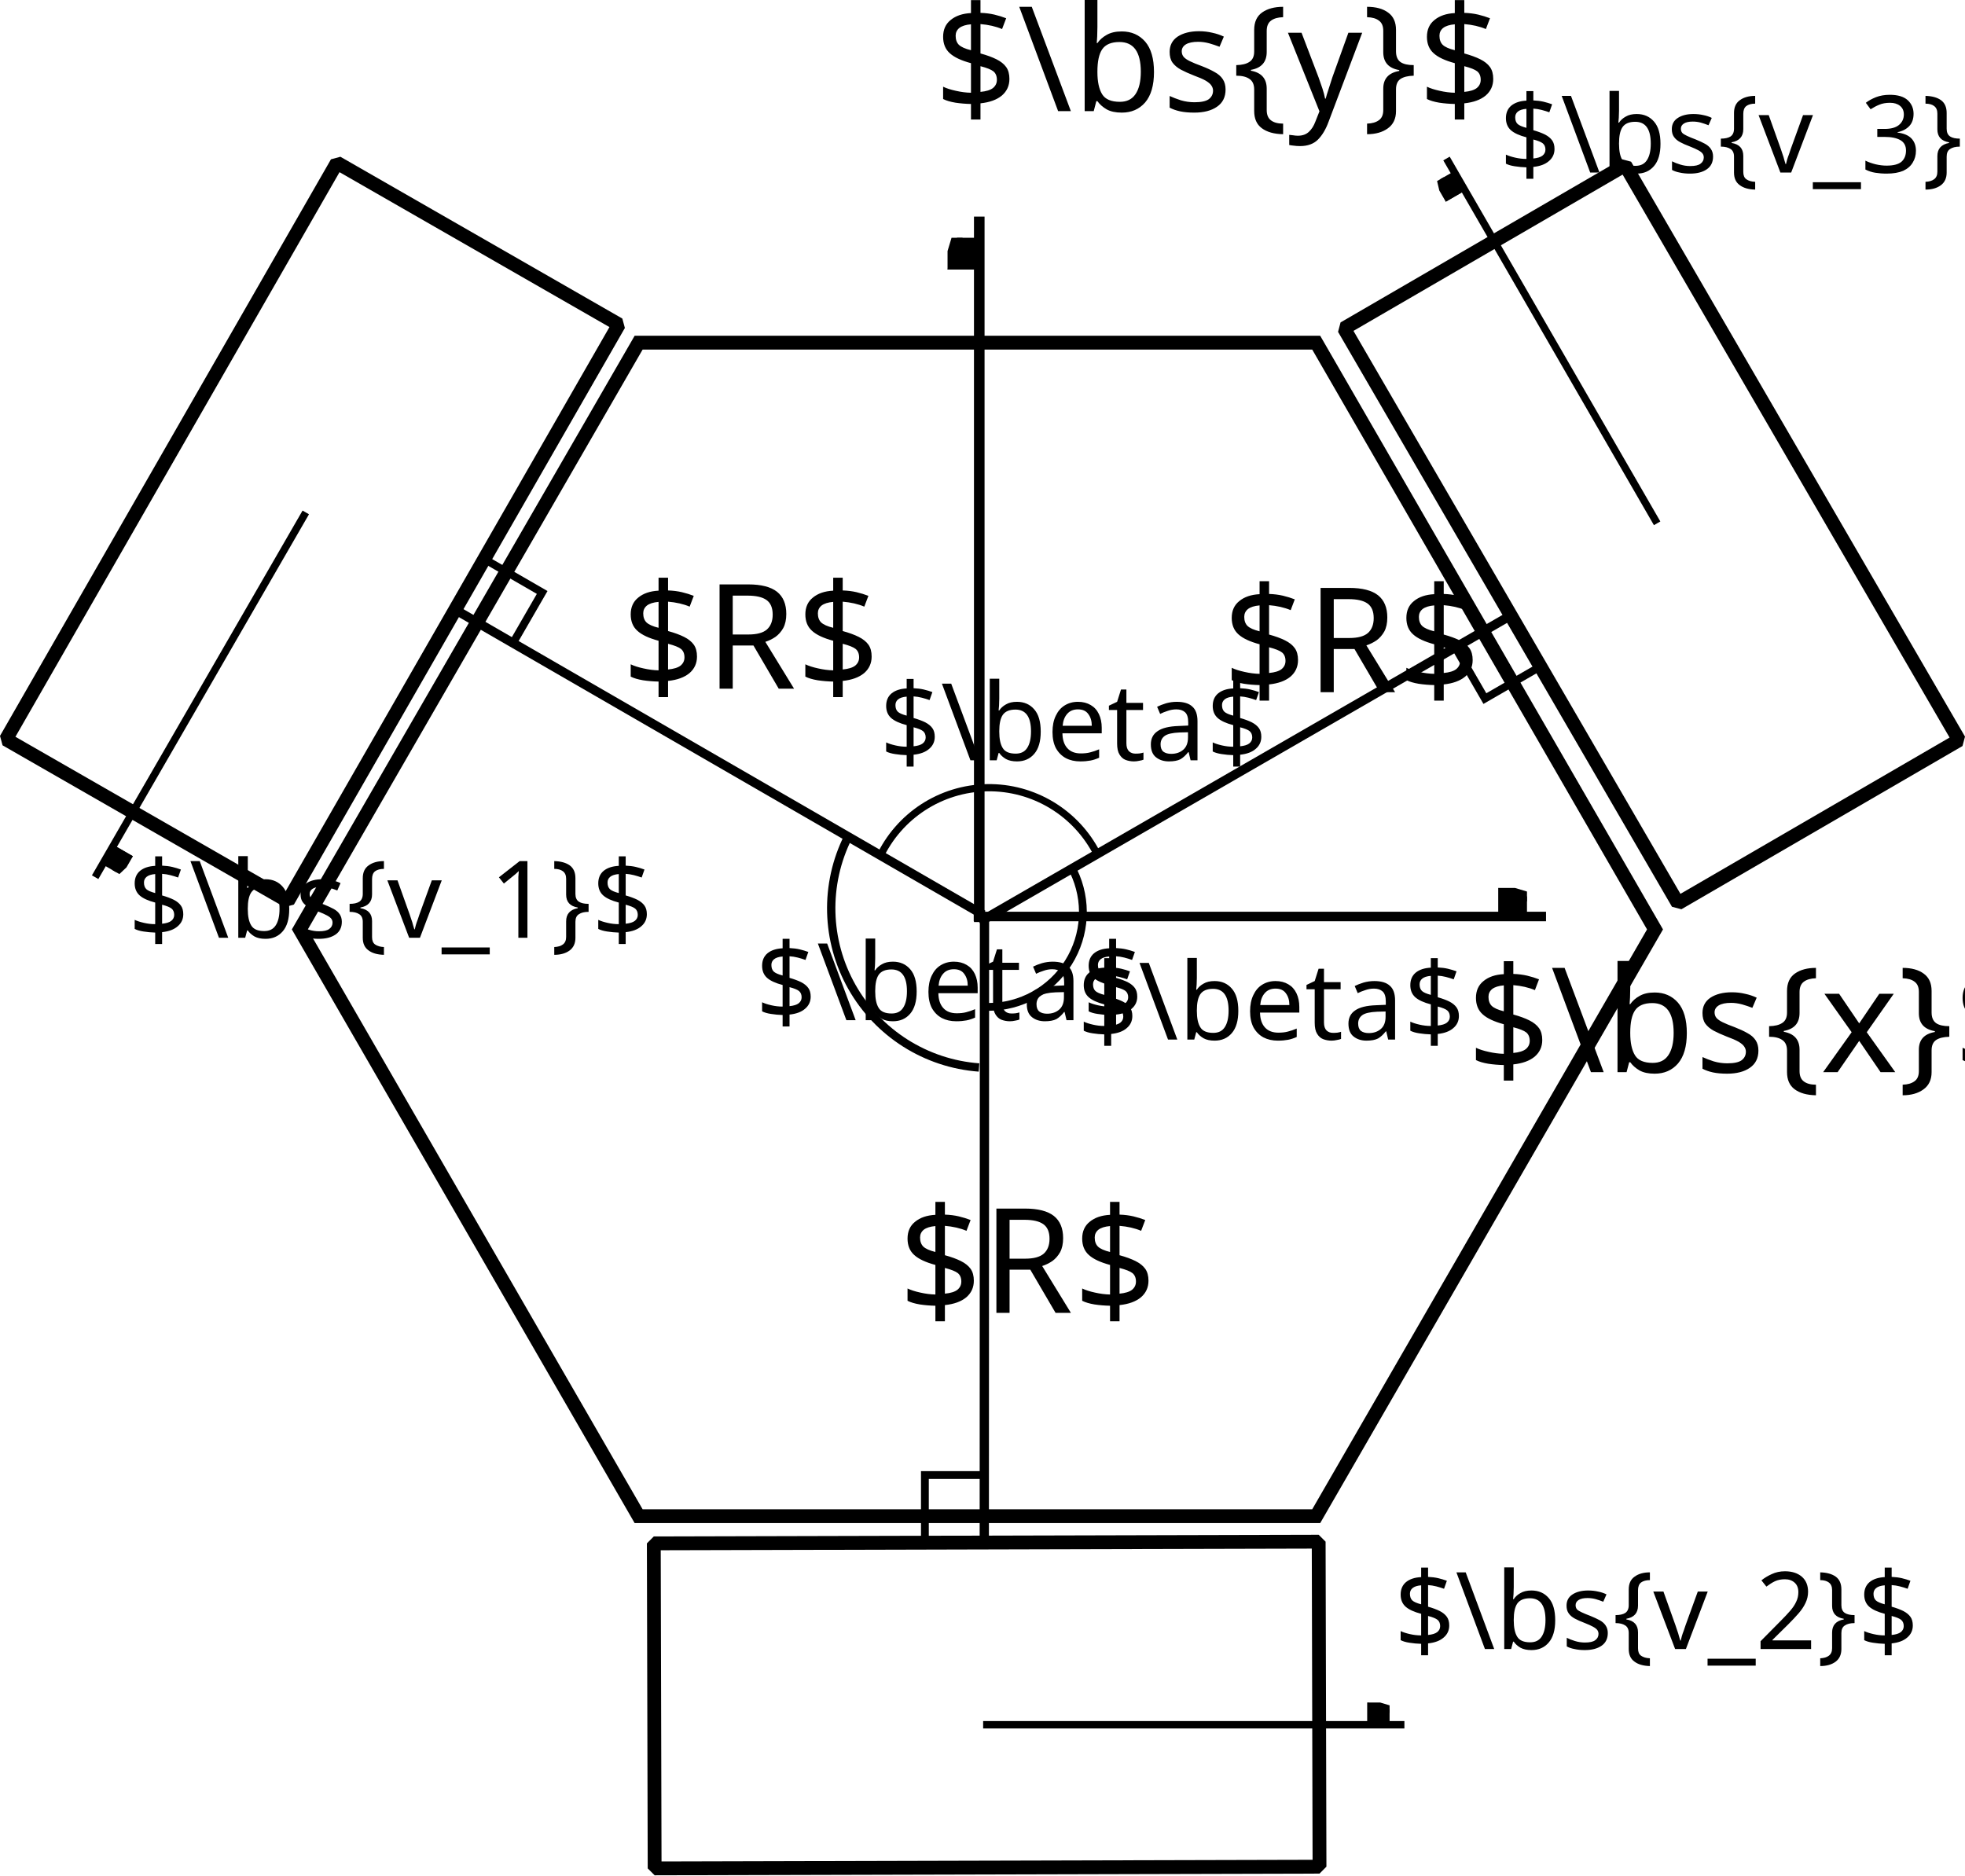
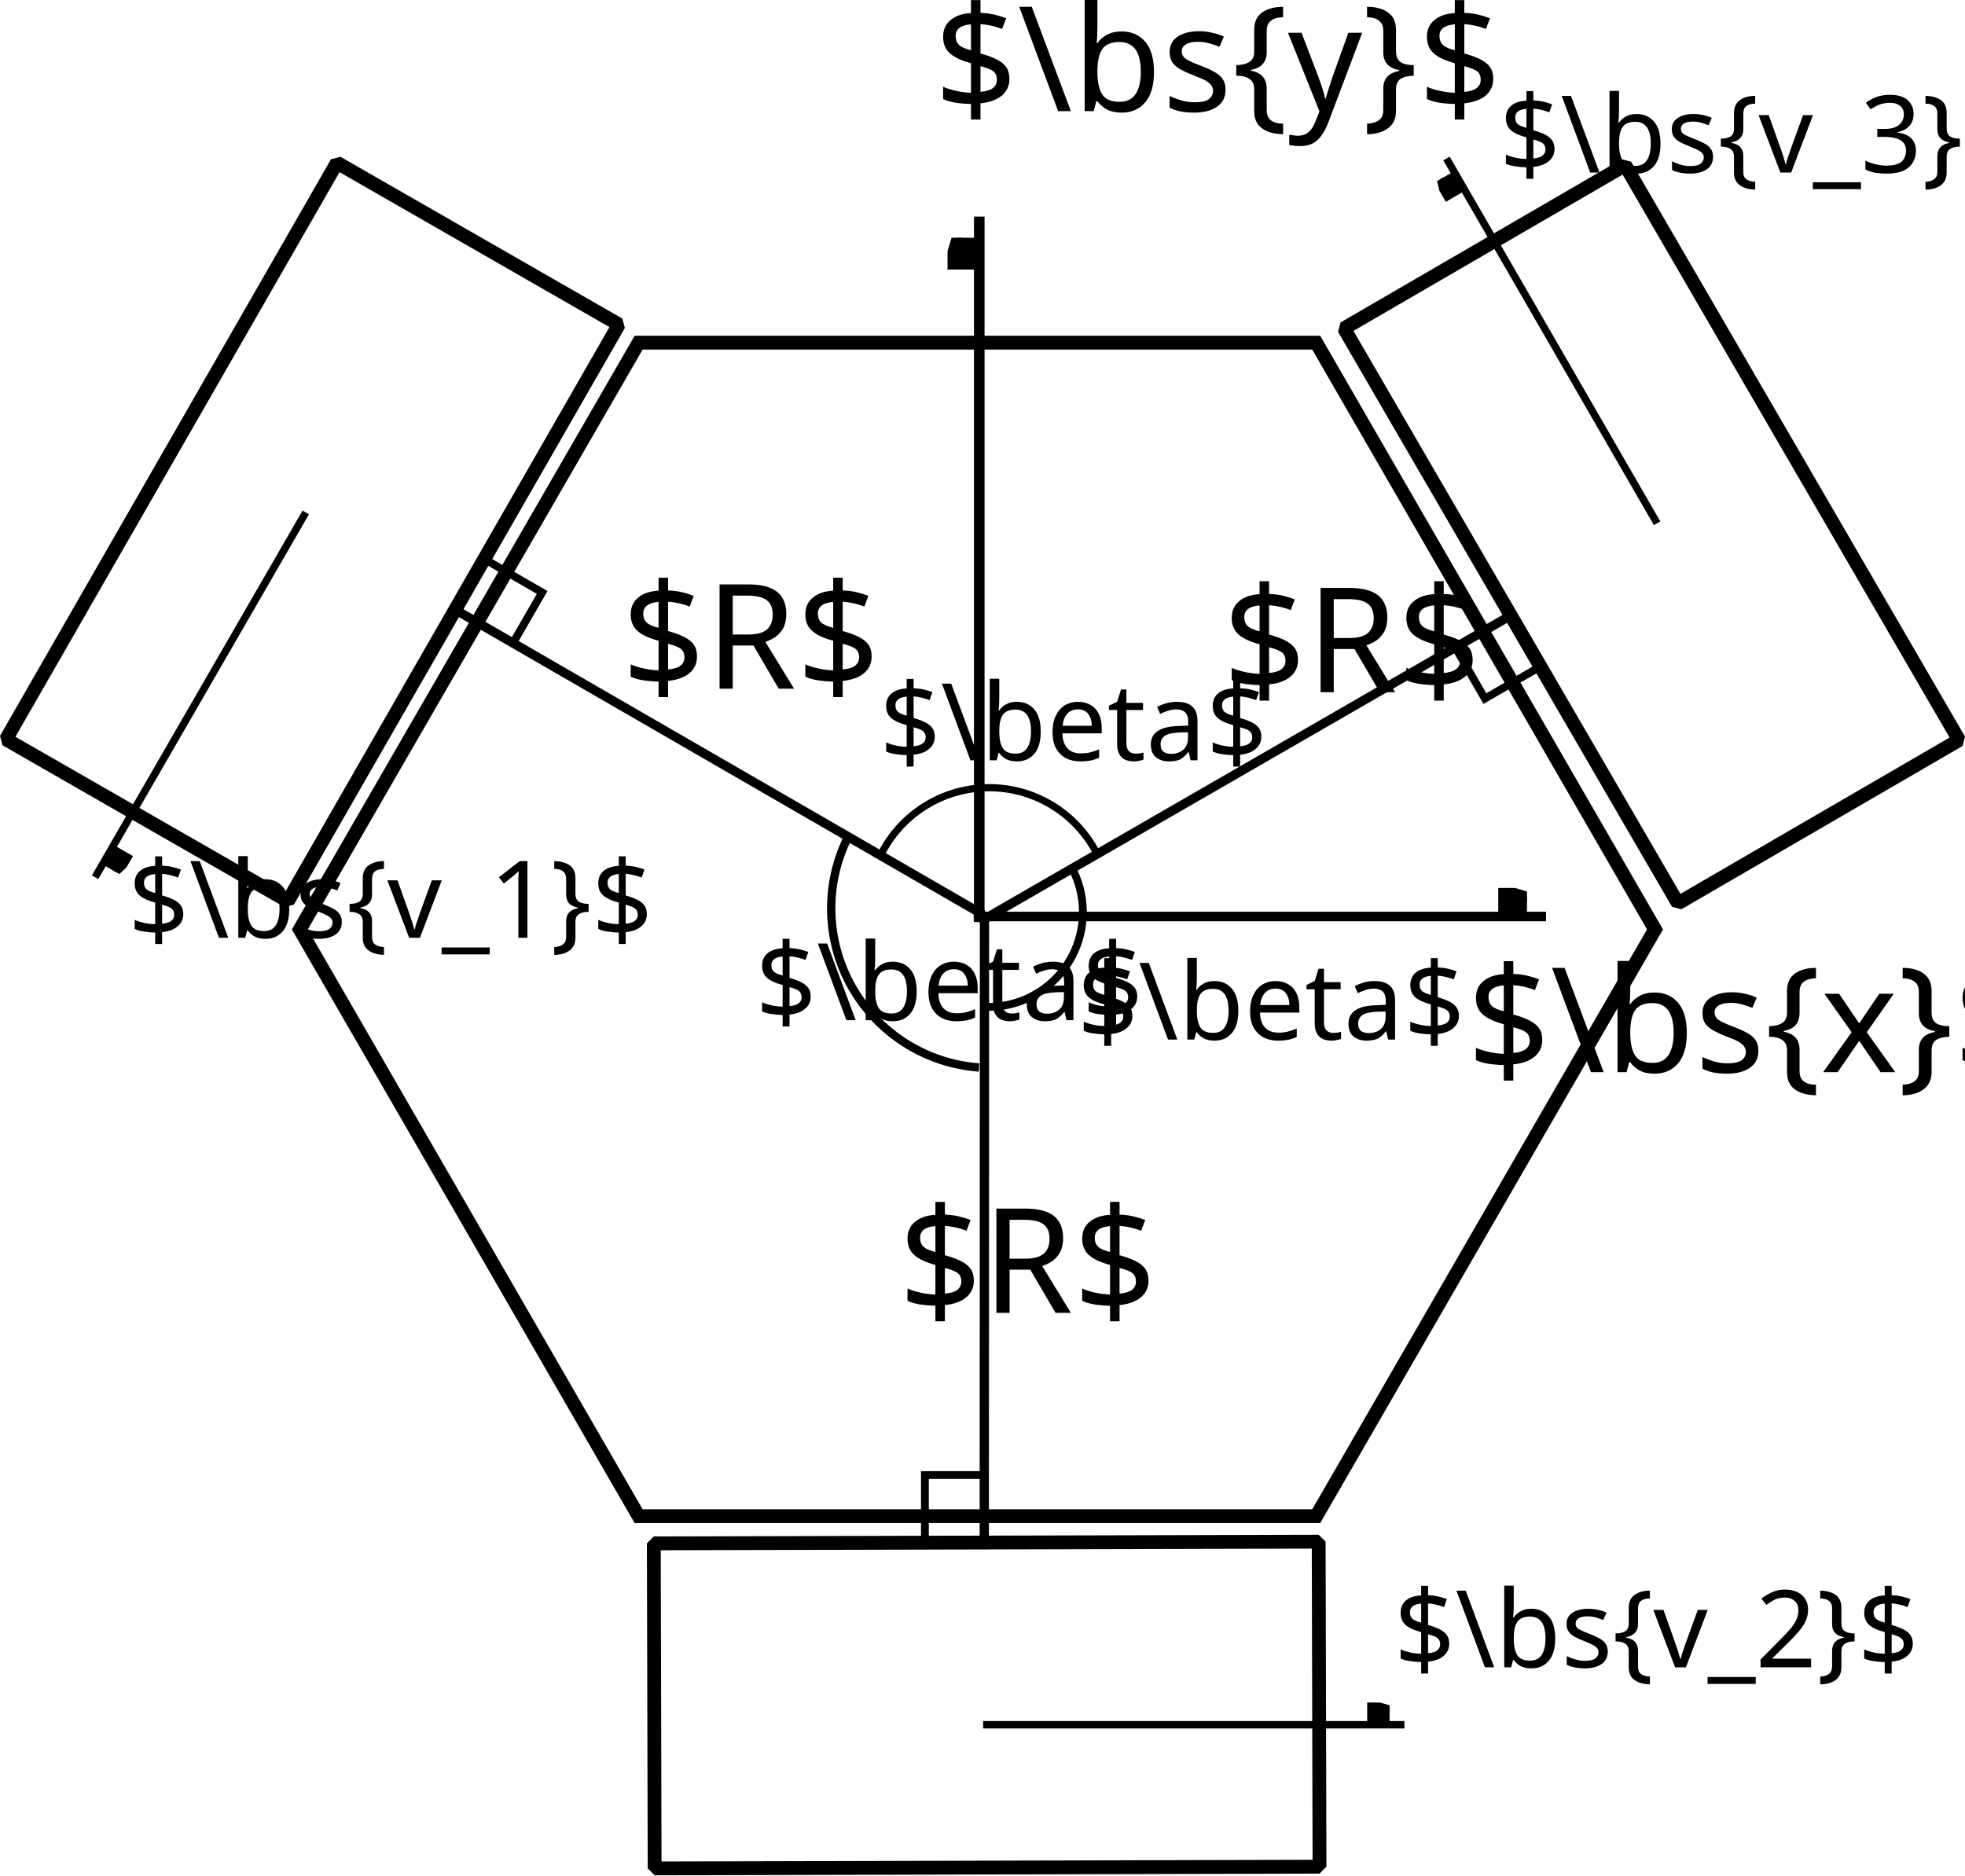
<svg xmlns="http://www.w3.org/2000/svg" width="142.182mm" height="135.705mm" viewBox="0 0 142.182 135.705" version="1.1" id="svg1095">
  <defs id="defs1089">
    <marker id="marker2632" refX="5" refY="3" orient="auto-start-reverse">
      <path style="fill:context-stroke;stroke:#000000;stroke-opacity:1" d="M 10,3 0,6 V 0 Z" id="path2630" />
    </marker>
    <marker orient="auto-start-reverse" refY="3" refX="5" id="marker2556">
      <path id="path2554" d="M 10,3 0,6 V 0 Z" style="fill:context-stroke;stroke:#000000;stroke-opacity:1" />
    </marker>
    <marker id="marker2183" refX="5" refY="3" orient="auto-start-reverse">
      <path style="fill:context-stroke;stroke:#000000;stroke-opacity:1" d="M 10,3 0,6 V 0 Z" id="path2181" />
    </marker>
    <marker orient="auto-start-reverse" refY="3" refX="5" id="ExperimentalArrow">
      <path id="path2100" d="M 10,3 0,6 V 0 Z" style="fill:context-stroke;stroke:#000000;stroke-opacity:1" />
    </marker>
    <marker orient="auto" refY="0" refX="0" id="Arrow2Lstart" style="overflow:visible">
      <path id="path1865" style="fill:#000000;fill-opacity:1;fill-rule:evenodd;stroke:#000000;stroke-width:0.625;stroke-linejoin:round;stroke-opacity:1" d="M 8.719,4.034 -2.207,0.016 8.719,-4.002 c -1.745,2.372 -1.735,5.617 -6e-7,8.035 z" transform="matrix(1.1,0,0,1.1,1.1,0)" />
    </marker>
    <marker orient="auto-start-reverse" refY="3" refX="5" id="marker2556-7">
      <path id="path2554-9" d="M 10,3 0,6 V 0 Z" style="fill:context-stroke;stroke:#000000;stroke-opacity:1" />
    </marker>
    <marker orient="auto-start-reverse" refY="3" refX="5" id="marker2556-7-7">
      <path id="path2554-9-5" d="M 10,3 0,6 V 0 Z" style="fill:context-stroke;stroke:#000000;stroke-opacity:1" />
    </marker>
  </defs>
  <g id="layer1" transform="translate(-21.61786,-2.83117)">
    <path style="opacity:1;fill:none;fill-opacity:1;stroke:#000000;stroke-width:1;stroke-miterlimit:4;stroke-dasharray:none;stroke-opacity:1" id="path1755" d="M 127.986,90.861 85.526,115.375 43.066,90.861 l 0,-49.029 42.46,-24.514 42.46,24.514 z" transform="rotate(-30,95.91618,55.49963)" />
    <rect style="opacity:1;fill:none;fill-opacity:1;stroke:#000000;stroke-width:1;stroke-miterlimit:1;stroke-dasharray:none;stroke-opacity:1" id="rect1775" width="23.52" height="48.109" x="47.167" y="-10.229" transform="rotate(29.85393)" />
    <rect style="opacity:1;fill:none;fill-opacity:1;stroke:#000000;stroke-width:1;stroke-miterlimit:1;stroke-dasharray:none;stroke-opacity:1" id="rect1775-3" width="23.52" height="48.109" x="-112.955" y="-130.803" transform="rotate(149.8539)" />
    <rect style="opacity:1;fill:none;fill-opacity:1;stroke:#000000;stroke-width:1;stroke-miterlimit:1;stroke-dasharray:none;stroke-opacity:1" id="rect1775-3-6" width="23.52" height="48.109" x="-138.211" y="68.633" transform="rotate(-90.14607)" />
    <path style="fill:none;stroke:#000000;stroke-width:0.765;stroke-linecap:butt;stroke-linejoin:miter;stroke-miterlimit:4;stroke-dasharray:none;stroke-opacity:1;marker-start:url(#ExperimentalArrow)" d="M 92.475,18.505 V 69.554" id="path1830" />
    <path style="fill:none;stroke:#000000;stroke-width:0.689;stroke-linecap:butt;stroke-linejoin:miter;stroke-miterlimit:4;stroke-dasharray:none;stroke-opacity:1;marker-start:url(#marker2183)" d="M 133.484,69.153 H 92.074" id="path1830-7" />
    <text xml:space="preserve" style="font-style:normal;font-weight:normal;font-size:10.583px;line-height:1.25;font-family:sans-serif;letter-spacing:0px;word-spacing:0px;fill:#000000;fill-opacity:1;stroke:none;stroke-width:0.265" x="89.202" y="10.872" id="text2217">
      <tspan id="tspan2215" x="89.202" y="10.872" style="stroke-width:0.265">$\bs{y}$</tspan>
    </text>
    <text xml:space="preserve" style="font-style:normal;font-weight:normal;font-size:10.583px;line-height:1.25;font-family:sans-serif;letter-spacing:0px;word-spacing:0px;fill:#000000;fill-opacity:1;stroke:none;stroke-width:0.265" x="127.756" y="80.42" id="text2221">
      <tspan id="tspan2219" x="127.756" y="80.42" style="stroke-width:0.265">$\bs{x}$</tspan>
    </text>
    <path style="fill:none;stroke:#000000;stroke-width:0.665;stroke-linecap:butt;stroke-linejoin:miter;stroke-miterlimit:4;stroke-dasharray:none;stroke-opacity:1" d="M 92.475,69.554 130.969,47.347" id="path2223" />
    <path style="fill:none;stroke:#000000;stroke-width:0.665;stroke-linecap:butt;stroke-linejoin:miter;stroke-miterlimit:4;stroke-dasharray:none;stroke-opacity:1" d="M 92.758,69.025 54.28,46.792" id="path2223-5" />
    <path style="fill:none;stroke:#000000;stroke-width:0.67;stroke-linecap:butt;stroke-linejoin:miter;stroke-miterlimit:4;stroke-dasharray:none;stroke-opacity:1" d="m 92.853,69.09 -0.015,45.131" id="path2223-5-5" />
    <path style="fill:none;stroke:#000000;stroke-width:0.565;stroke-linecap:butt;stroke-linejoin:miter;stroke-miterlimit:4;stroke-dasharray:none;stroke-opacity:1" d="m 88.541,114.626 c 0,-0.236 0,-5.055 0,-5.055 h 4.063" id="path2263" />
    <path style="fill:none;stroke:#000000;stroke-width:0.565;stroke-linecap:butt;stroke-linejoin:miter;stroke-miterlimit:4;stroke-dasharray:none;stroke-opacity:1" d="m 133.438,50.856 c -0.205,0.118 -4.378,2.528 -4.378,2.528 l -2.032,-3.519" id="path2263-2" />
    <path style="fill:none;stroke:#000000;stroke-width:0.565;stroke-linecap:butt;stroke-linejoin:miter;stroke-miterlimit:4;stroke-dasharray:none;stroke-opacity:1" d="m 56.47,43.176 c 0.205,0.118 4.378,2.528 4.378,2.528 l -2.032,3.519" id="path2263-2-9" />
    <text xml:space="preserve" style="font-style:normal;font-weight:normal;font-size:10.583px;line-height:1.25;font-family:sans-serif;letter-spacing:0px;word-spacing:0px;fill:#000000;fill-opacity:1;stroke:none;stroke-width:0.265" x="110.086" y="52.922" id="text2297">
      <tspan id="tspan2295" x="110.086" y="52.922" style="stroke-width:0.265">$R$</tspan>
    </text>
    <text xml:space="preserve" style="font-style:normal;font-weight:normal;font-size:10.583px;line-height:1.25;font-family:sans-serif;letter-spacing:0px;word-spacing:0px;fill:#000000;fill-opacity:1;stroke:none;stroke-width:0.265" x="66.597" y="52.668" id="text2297-1">
      <tspan id="tspan2295-2" x="66.597" y="52.668" style="stroke-width:0.265">$R$</tspan>
    </text>
    <text xml:space="preserve" style="font-style:normal;font-weight:normal;font-size:10.583px;line-height:1.25;font-family:sans-serif;letter-spacing:0px;word-spacing:0px;fill:#000000;fill-opacity:1;stroke:none;stroke-width:0.265" x="86.63" y="97.836" id="text2297-7">
      <tspan id="tspan2295-0" x="86.63" y="97.836" style="stroke-width:0.265">$R$</tspan>
    </text>
    <path style="opacity:1;fill:none;fill-opacity:1;stroke:#000000;stroke-width:0.565;stroke-miterlimit:4;stroke-dasharray:none;stroke-opacity:1" id="path2325" d="m 99.292,65.864 a 6.851,6.851 0 0 1 -0.365,6.62 6.851,6.851 0 0 1 -5.801,3.211" />
    <text xml:space="preserve" style="font-style:normal;font-weight:normal;font-size:7.761px;line-height:1.25;font-family:sans-serif;letter-spacing:0px;word-spacing:0px;fill:#000000;fill-opacity:1;stroke:none;stroke-width:0.265" x="99.549" y="78.057" id="text2329">
      <tspan id="tspan2327" x="99.549" y="78.057" style="stroke-width:0.265">$\beta$</tspan>
    </text>
    <path style="opacity:1;fill:none;fill-opacity:1;stroke:#000000;stroke-width:0.603;stroke-miterlimit:4;stroke-dasharray:none;stroke-opacity:1" id="path2374" d="M 92.456,80.079 A 11.55,11.55 0 0 1 83.264,74.256 11.55,11.55 0 0 1 82.99,63.379" />
    <path style="opacity:1;fill:none;fill-opacity:1;stroke:#000000;stroke-width:0.522;stroke-miterlimit:4;stroke-dasharray:none;stroke-opacity:1" id="path2374-6" d="m 85.249,64.9 a 8.757,8.757 0 0 1 7.798,-5.067 8.757,8.757 0 0 1 7.961,4.808" />
    <text xml:space="preserve" style="font-style:normal;font-weight:normal;font-size:7.761px;line-height:1.25;font-family:sans-serif;letter-spacing:0px;word-spacing:0px;fill:#000000;fill-opacity:1;stroke:none;stroke-width:0.265" x="85.253" y="57.851" id="text2329-0">
      <tspan id="tspan2327-6" x="85.253" y="57.851" style="stroke-width:0.265">$\beta$</tspan>
    </text>
    <text xml:space="preserve" style="font-style:normal;font-weight:normal;font-size:7.761px;line-height:1.25;font-family:sans-serif;letter-spacing:0px;word-spacing:0px;fill:#000000;fill-opacity:1;stroke:none;stroke-width:0.265" x="76.276" y="76.656" id="text2329-2">
      <tspan id="tspan2327-61" x="76.276" y="76.656" style="stroke-width:0.265">$\beta$</tspan>
    </text>
    <path style="fill:none;stroke:#000000;stroke-width:0.536;stroke-linecap:butt;stroke-linejoin:miter;stroke-miterlimit:4;stroke-dasharray:none;stroke-opacity:1;marker-start:url(#marker2556)" d="m 126.282,14.302 15.241,26.398" id="path2531" />
    <path style="fill:none;stroke:#000000;stroke-width:0.536;stroke-linecap:butt;stroke-linejoin:miter;stroke-miterlimit:4;stroke-dasharray:none;stroke-opacity:1;marker-start:url(#marker2556-7)" d="M 28.502,66.309 43.743,39.912" id="path2531-2" />
    <path style="fill:none;stroke:#000000;stroke-width:0.536;stroke-linecap:butt;stroke-linejoin:miter;stroke-miterlimit:4;stroke-dasharray:none;stroke-opacity:1;marker-start:url(#marker2556-7-7)" d="m 123.237,127.642 -30.482,1e-5" id="path2531-2-9" />
    <text xml:space="preserve" style="font-style:normal;font-weight:normal;font-size:7.761px;line-height:1.25;font-family:sans-serif;letter-spacing:0px;word-spacing:0px;fill:#000000;fill-opacity:1;stroke:none;stroke-width:0.265" x="130.097" y="15.316" id="text4749">
      <tspan id="tspan4747" x="130.097" y="15.316" style="stroke-width:0.265">$\bs{v_3}$</tspan>
    </text>
    <text xml:space="preserve" style="font-style:normal;font-weight:normal;font-size:7.761px;line-height:1.25;font-family:sans-serif;letter-spacing:0px;word-spacing:0px;fill:#000000;fill-opacity:1;stroke:none;stroke-width:0.265" x="69.81" y="17.017" id="text4753">
      <tspan id="tspan4751" x="69.81" y="23.883" style="stroke-width:0.265" />
    </text>
    <text xml:space="preserve" style="font-style:normal;font-weight:normal;font-size:7.761px;line-height:1.25;font-family:sans-serif;letter-spacing:0px;word-spacing:0px;fill:#000000;fill-opacity:1;stroke:none;stroke-width:0.265" x="30.878" y="70.689" id="text4757">
      <tspan id="tspan4755" x="30.878" y="70.689" style="stroke-width:0.265">$\bs{v_1}$</tspan>
    </text>
-     <text xml:space="preserve" style="font-style:normal;font-weight:normal;font-size:7.761px;line-height:1.25;font-family:sans-serif;letter-spacing:0px;word-spacing:0px;fill:#000000;fill-opacity:1;stroke:none;stroke-width:0.265" x="122.481" y="122.161" id="text4761">
-       <tspan id="tspan4759" x="122.481" y="122.161" style="stroke-width:0.265">$\bs{v_2}$</tspan>
+     <text xml:space="preserve" style="font-style:normal;font-weight:normal;font-size:7.761px;line-height:1.25;font-family:sans-serif;letter-spacing:0px;word-spacing:0px;fill:#000000;fill-opacity:1;stroke:none;stroke-width:0.265" x="122.481" y="123.484" id="text4761">
+       <tspan id="tspan4759" x="122.481" y="123.484" style="stroke-width:0.265">$\bs{v_2}$</tspan>
    </text>
  </g>
</svg>
